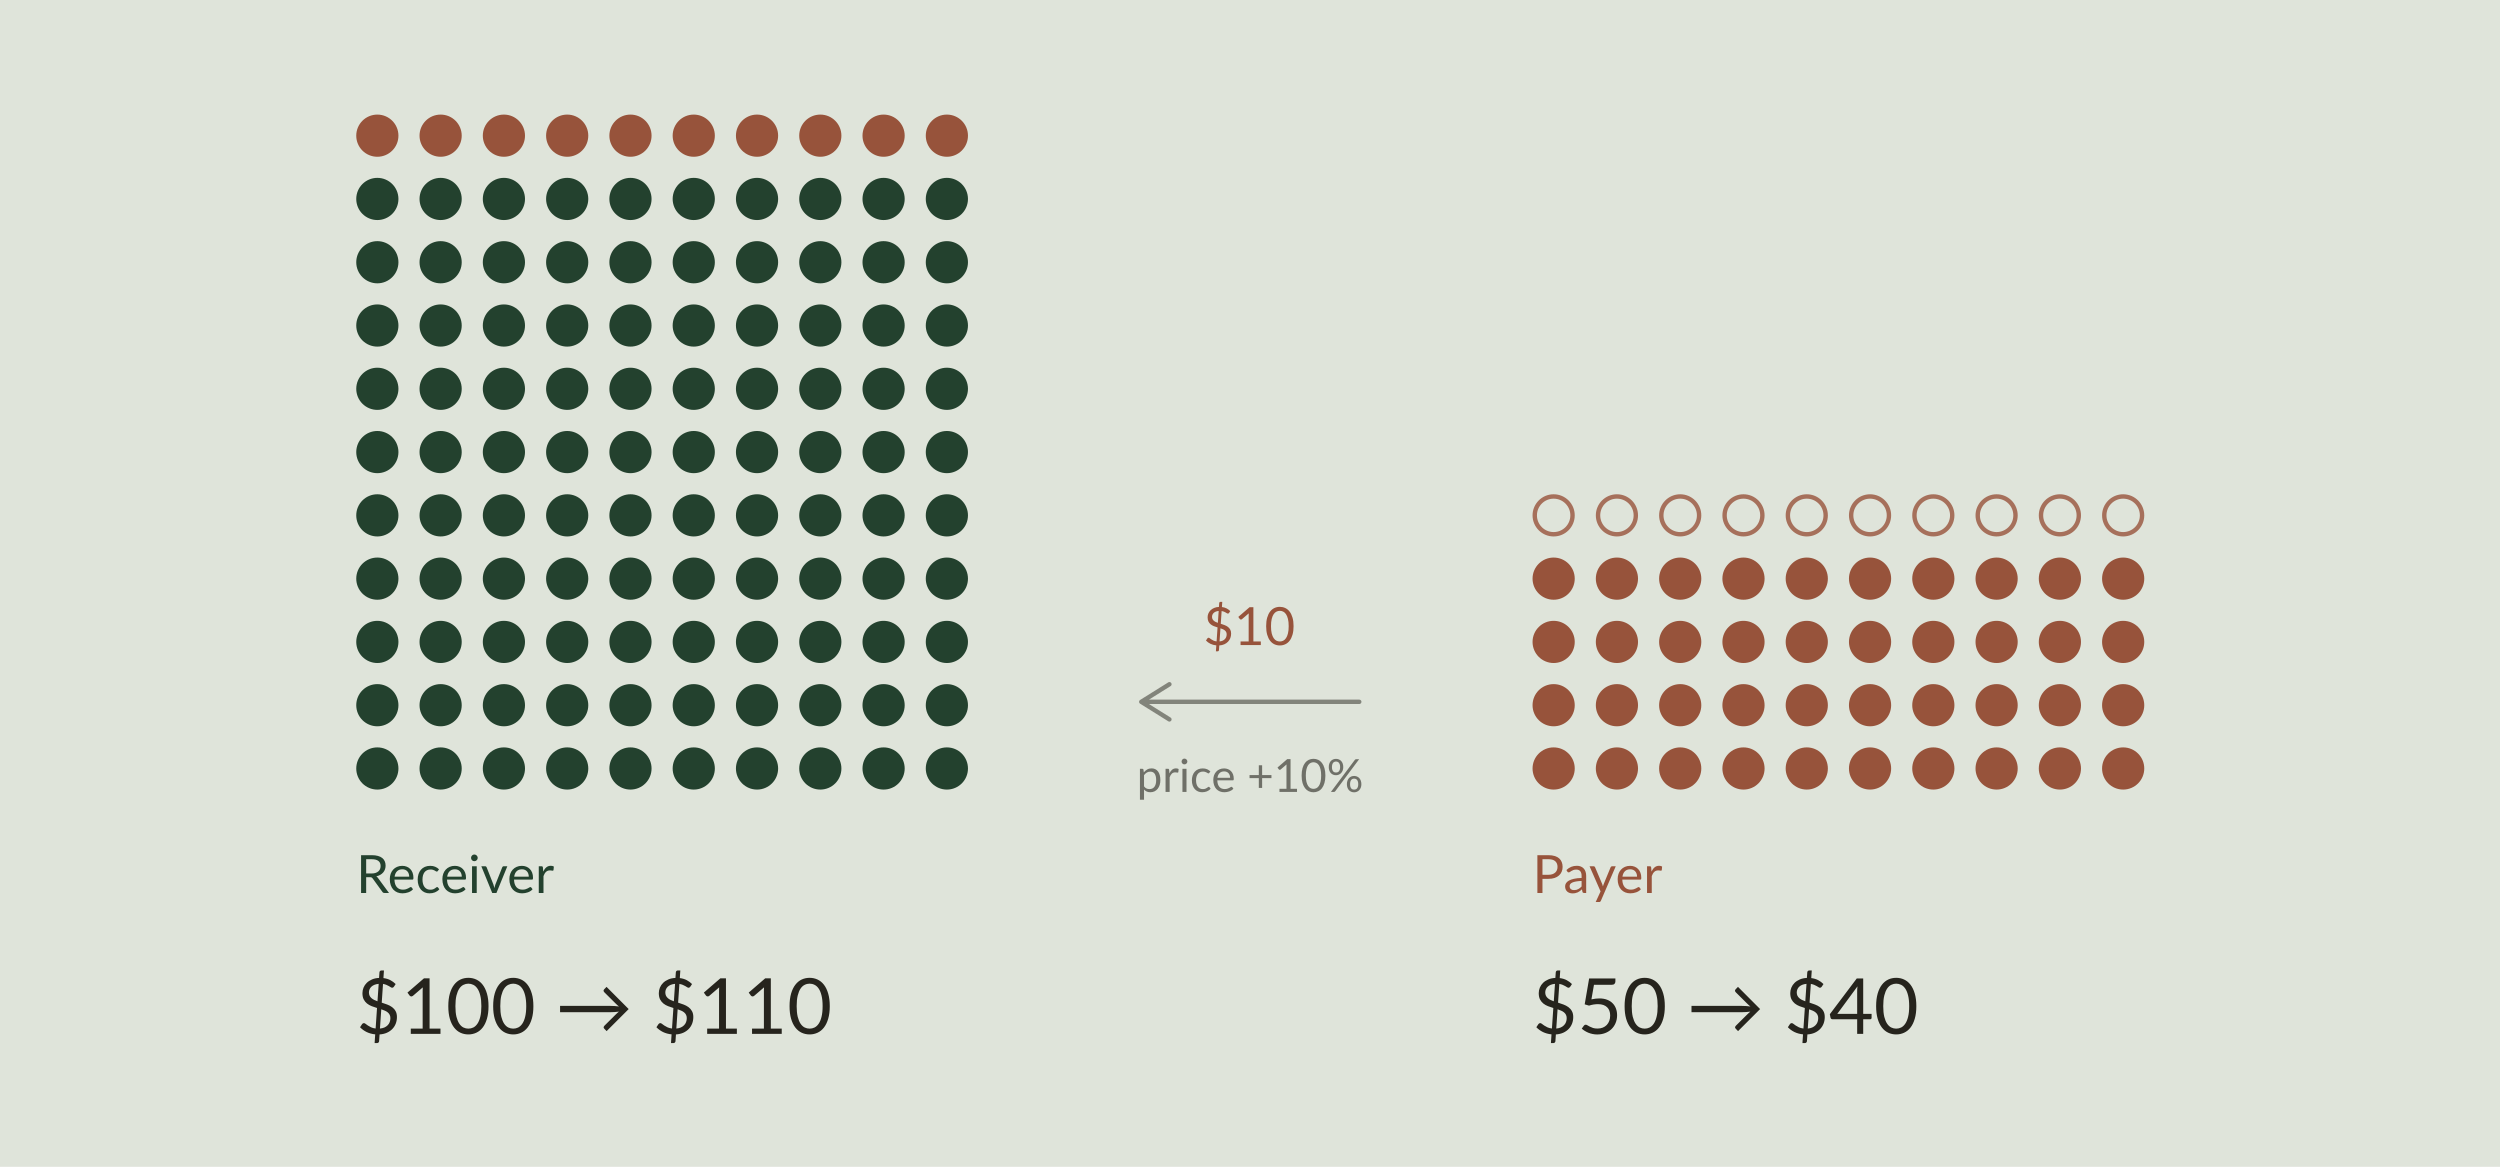
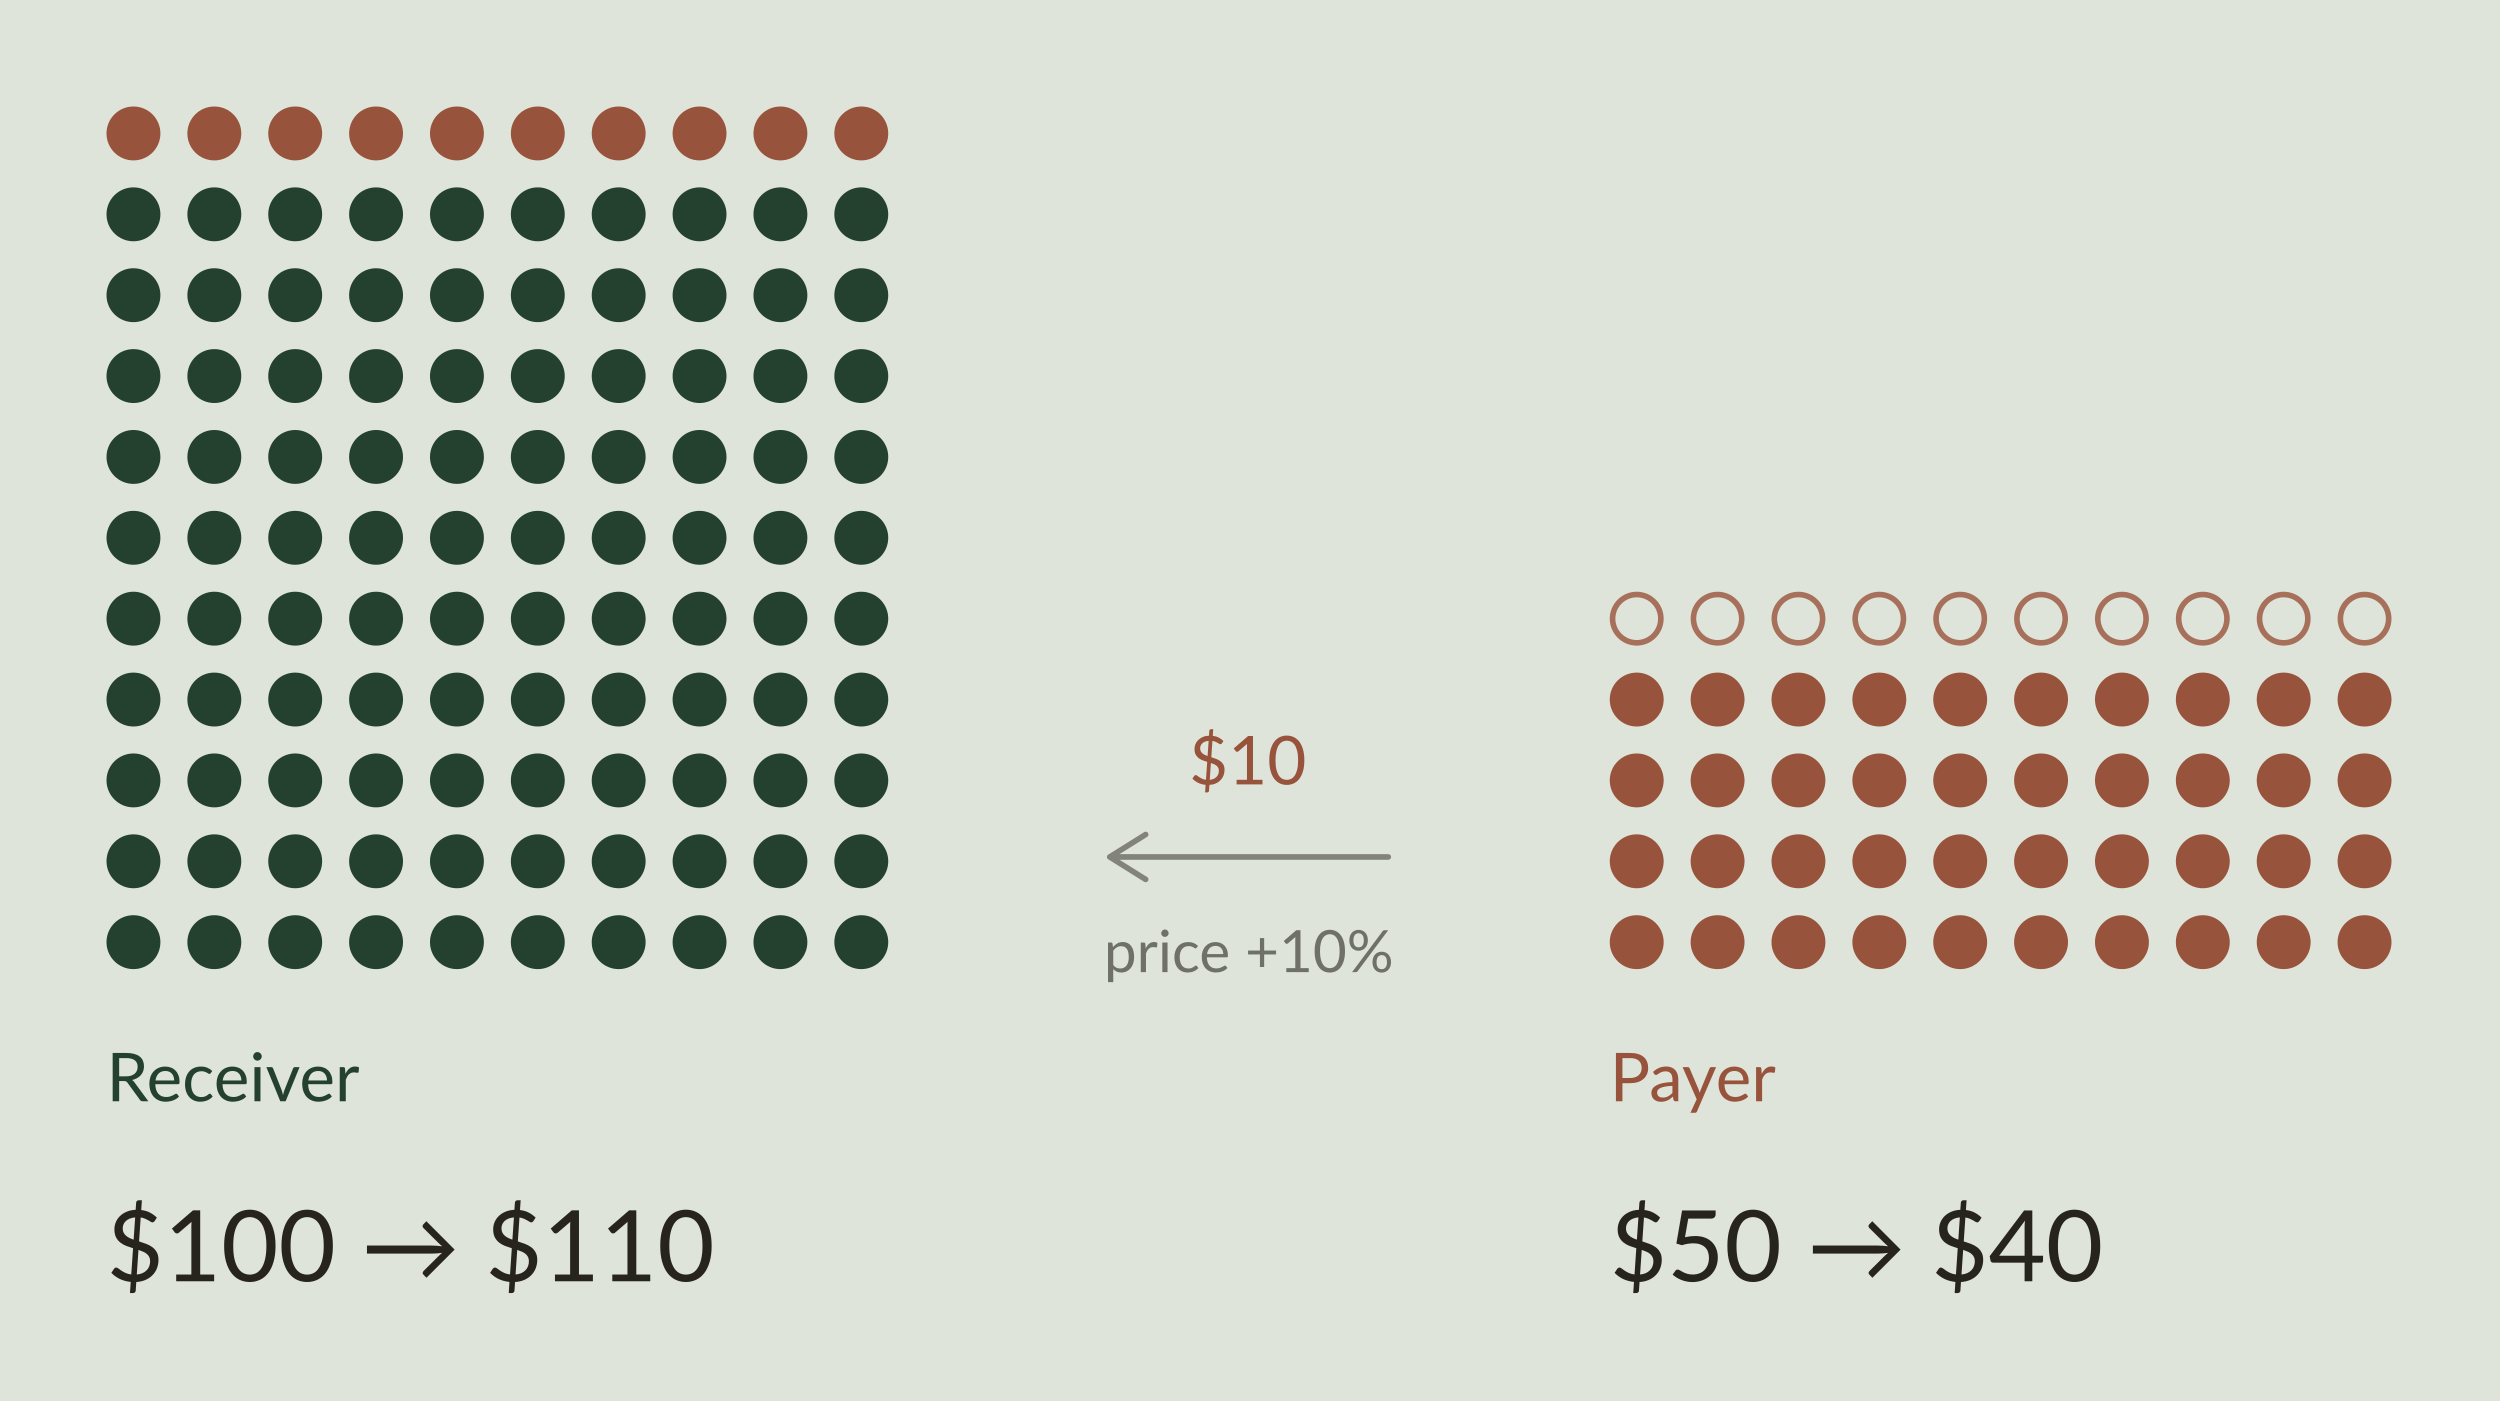
- <svg xmlns="http://www.w3.org/2000/svg" width="1200" height="560" fill="none" aria-label="A Receiver deposits 100 dollars and a Payer 50. The price rises 10 percent, so 10 dollars move from the Payer pool to the Receiver pool: the Receiver ends with 110 dollars and the Payer with 40. Each dot is one dollar." viewBox="0 0 1200 560">
+ <svg xmlns="http://www.w3.org/2000/svg" width="939" height="526" fill="none" aria-label="A Receiver deposits 100 dollars and a Payer 50. The price rises 10 percent, so 10 dollars move from the Payer pool to the Receiver pool: the Receiver ends with 110 dollars and the Payer with 40. Each dot is one dollar." viewBox="131 15 939 526">
  <g clip-path="url(#a)">
    <path fill="#DFE4DA" d="M0 0h1200v560H0z" />
    <g clip-path="url(#b)">
      <g clip-path="url(#c)">
        <g clip-path="url(#d)">
          <g clip-path="url(#e)">
            <circle cx="181.125" cy="65.125" r="10.125" fill="#97533B" />
            <circle cx="211.5" cy="65.125" r="10.125" fill="#97533B" />
            <circle cx="241.875" cy="65.125" r="10.125" fill="#97533B" />
            <circle cx="272.25" cy="65.125" r="10.125" fill="#97533B" />
            <circle cx="302.625" cy="65.125" r="10.125" fill="#97533B" />
            <circle cx="333" cy="65.125" r="10.125" fill="#97533B" />
            <circle cx="363.375" cy="65.125" r="10.125" fill="#97533B" />
            <circle cx="393.75" cy="65.125" r="10.125" fill="#97533B" />
            <circle cx="424.125" cy="65.125" r="10.125" fill="#97533B" />
            <circle cx="454.5" cy="65.125" r="10.125" fill="#97533B" />
            <circle cx="181.125" cy="95.5" r="10.125" fill="#23412E" />
            <circle cx="211.5" cy="95.5" r="10.125" fill="#23412E" />
            <circle cx="241.875" cy="95.5" r="10.125" fill="#23412E" />
            <circle cx="272.25" cy="95.5" r="10.125" fill="#23412E" />
            <circle cx="302.625" cy="95.5" r="10.125" fill="#23412E" />
            <circle cx="333" cy="95.5" r="10.125" fill="#23412E" />
            <circle cx="363.375" cy="95.5" r="10.125" fill="#23412E" />
            <circle cx="393.75" cy="95.5" r="10.125" fill="#23412E" />
            <circle cx="424.125" cy="95.5" r="10.125" fill="#23412E" />
            <circle cx="454.5" cy="95.5" r="10.125" fill="#23412E" />
            <circle cx="181.125" cy="125.875" r="10.125" fill="#23412E" />
            <circle cx="211.5" cy="125.875" r="10.125" fill="#23412E" />
            <circle cx="241.875" cy="125.875" r="10.125" fill="#23412E" />
            <circle cx="272.25" cy="125.875" r="10.125" fill="#23412E" />
            <circle cx="302.625" cy="125.875" r="10.125" fill="#23412E" />
            <circle cx="333" cy="125.875" r="10.125" fill="#23412E" />
            <circle cx="363.375" cy="125.875" r="10.125" fill="#23412E" />
            <circle cx="393.75" cy="125.875" r="10.125" fill="#23412E" />
            <circle cx="424.125" cy="125.875" r="10.125" fill="#23412E" />
            <circle cx="454.5" cy="125.875" r="10.125" fill="#23412E" />
            <circle cx="181.125" cy="156.25" r="10.125" fill="#23412E" />
            <circle cx="211.5" cy="156.25" r="10.125" fill="#23412E" />
            <circle cx="241.875" cy="156.25" r="10.125" fill="#23412E" />
            <circle cx="272.25" cy="156.25" r="10.125" fill="#23412E" />
            <circle cx="302.625" cy="156.25" r="10.125" fill="#23412E" />
            <circle cx="333" cy="156.25" r="10.125" fill="#23412E" />
            <circle cx="363.375" cy="156.25" r="10.125" fill="#23412E" />
            <circle cx="393.75" cy="156.25" r="10.125" fill="#23412E" />
            <circle cx="424.125" cy="156.25" r="10.125" fill="#23412E" />
            <circle cx="454.5" cy="156.25" r="10.125" fill="#23412E" />
            <circle cx="181.125" cy="186.625" r="10.125" fill="#23412E" />
            <circle cx="211.5" cy="186.625" r="10.125" fill="#23412E" />
            <circle cx="241.875" cy="186.625" r="10.125" fill="#23412E" />
            <circle cx="272.25" cy="186.625" r="10.125" fill="#23412E" />
            <circle cx="302.625" cy="186.625" r="10.125" fill="#23412E" />
            <circle cx="333" cy="186.625" r="10.125" fill="#23412E" />
            <circle cx="363.375" cy="186.625" r="10.125" fill="#23412E" />
            <circle cx="393.75" cy="186.625" r="10.125" fill="#23412E" />
            <circle cx="424.125" cy="186.625" r="10.125" fill="#23412E" />
            <circle cx="454.5" cy="186.625" r="10.125" fill="#23412E" />
            <circle cx="181.125" cy="217" r="10.125" fill="#23412E" />
            <circle cx="211.5" cy="217" r="10.125" fill="#23412E" />
            <circle cx="241.875" cy="217" r="10.125" fill="#23412E" />
            <circle cx="272.25" cy="217" r="10.125" fill="#23412E" />
            <circle cx="302.625" cy="217" r="10.125" fill="#23412E" />
            <circle cx="333" cy="217" r="10.125" fill="#23412E" />
            <circle cx="363.375" cy="217" r="10.125" fill="#23412E" />
            <circle cx="393.75" cy="217" r="10.125" fill="#23412E" />
            <circle cx="424.125" cy="217" r="10.125" fill="#23412E" />
            <circle cx="454.5" cy="217" r="10.125" fill="#23412E" />
            <circle cx="181.125" cy="247.375" r="10.125" fill="#23412E" />
            <circle cx="211.5" cy="247.375" r="10.125" fill="#23412E" />
            <circle cx="241.875" cy="247.375" r="10.125" fill="#23412E" />
            <circle cx="272.25" cy="247.375" r="10.125" fill="#23412E" />
            <circle cx="302.625" cy="247.375" r="10.125" fill="#23412E" />
            <circle cx="333" cy="247.375" r="10.125" fill="#23412E" />
            <circle cx="363.375" cy="247.375" r="10.125" fill="#23412E" />
            <circle cx="393.75" cy="247.375" r="10.125" fill="#23412E" />
            <circle cx="424.125" cy="247.375" r="10.125" fill="#23412E" />
            <circle cx="454.5" cy="247.375" r="10.125" fill="#23412E" />
            <circle cx="181.125" cy="277.75" r="10.125" fill="#23412E" />
            <circle cx="211.5" cy="277.75" r="10.125" fill="#23412E" />
            <circle cx="241.875" cy="277.75" r="10.125" fill="#23412E" />
            <circle cx="272.25" cy="277.75" r="10.125" fill="#23412E" />
            <circle cx="302.625" cy="277.75" r="10.125" fill="#23412E" />
            <circle cx="333" cy="277.75" r="10.125" fill="#23412E" />
            <circle cx="363.375" cy="277.75" r="10.125" fill="#23412E" />
            <circle cx="393.75" cy="277.75" r="10.125" fill="#23412E" />
            <circle cx="424.125" cy="277.75" r="10.125" fill="#23412E" />
            <circle cx="454.5" cy="277.75" r="10.125" fill="#23412E" />
            <circle cx="181.125" cy="308.125" r="10.125" fill="#23412E" />
            <circle cx="211.5" cy="308.125" r="10.125" fill="#23412E" />
            <circle cx="241.875" cy="308.125" r="10.125" fill="#23412E" />
            <circle cx="272.25" cy="308.125" r="10.125" fill="#23412E" />
            <circle cx="302.625" cy="308.125" r="10.125" fill="#23412E" />
            <circle cx="333" cy="308.125" r="10.125" fill="#23412E" />
            <circle cx="363.375" cy="308.125" r="10.125" fill="#23412E" />
            <circle cx="393.75" cy="308.125" r="10.125" fill="#23412E" />
            <circle cx="424.125" cy="308.125" r="10.125" fill="#23412E" />
            <circle cx="454.5" cy="308.125" r="10.125" fill="#23412E" />
            <circle cx="181.125" cy="338.5" r="10.125" fill="#23412E" />
            <circle cx="211.5" cy="338.5" r="10.125" fill="#23412E" />
            <circle cx="241.875" cy="338.5" r="10.125" fill="#23412E" />
            <circle cx="272.25" cy="338.5" r="10.125" fill="#23412E" />
            <circle cx="302.625" cy="338.5" r="10.125" fill="#23412E" />
            <circle cx="333" cy="338.5" r="10.125" fill="#23412E" />
            <circle cx="363.375" cy="338.5" r="10.125" fill="#23412E" />
            <circle cx="393.75" cy="338.5" r="10.125" fill="#23412E" />
            <circle cx="424.125" cy="338.5" r="10.125" fill="#23412E" />
            <circle cx="454.5" cy="338.5" r="10.125" fill="#23412E" />
            <circle cx="181.125" cy="368.875" r="10.125" fill="#23412E" />
            <circle cx="211.5" cy="368.875" r="10.125" fill="#23412E" />
            <circle cx="241.875" cy="368.875" r="10.125" fill="#23412E" />
            <circle cx="272.25" cy="368.875" r="10.125" fill="#23412E" />
            <circle cx="302.625" cy="368.875" r="10.125" fill="#23412E" />
            <circle cx="333" cy="368.875" r="10.125" fill="#23412E" />
            <circle cx="363.375" cy="368.875" r="10.125" fill="#23412E" />
            <circle cx="393.75" cy="368.875" r="10.125" fill="#23412E" />
            <circle cx="424.125" cy="368.875" r="10.125" fill="#23412E" />
            <circle cx="454.5" cy="368.875" r="10.125" fill="#23412E" />
          </g>
          <path fill="#23412E" d="M178.341 419.272q1.063 0 1.873-.253.822-.266 1.367-.734.556-.481.835-1.139t.278-1.456q0-1.62-1.063-2.442t-3.189-.823h-2.683v6.847zm8.378 9.353h-2.177q-.67 0-.987-.519l-4.708-6.48a1.3 1.3 0 0 0-.468-.43q-.241-.14-.76-.139h-1.86v7.568h-2.443v-18.136h5.126q1.721 0 2.974.354 1.253.342 2.063 1 .823.658 1.215 1.594.392.924.392 2.076 0 .962-.303 1.797a4.8 4.8 0 0 1-.886 1.506 5.2 5.2 0 0 1-1.405 1.127 6.9 6.9 0 0 1-1.873.709q.468.265.81.772zm9.7-7.809q0-.785-.227-1.43a3 3 0 0 0-.646-1.126 2.7 2.7 0 0 0-1.025-.735 3.4 3.4 0 0 0-1.379-.265q-1.62 0-2.57.949-.936.936-1.164 2.607zm1.823 6.012a4.4 4.4 0 0 1-1 .886 6.4 6.4 0 0 1-1.253.607 7.3 7.3 0 0 1-1.367.355q-.708.126-1.405.126a6.6 6.6 0 0 1-2.455-.443 5.6 5.6 0 0 1-1.936-1.316q-.81-.873-1.266-2.152-.456-1.278-.456-2.936 0-1.341.405-2.506a5.9 5.9 0 0 1 1.19-2.012 5.3 5.3 0 0 1 1.886-1.342q1.113-.493 2.506-.493 1.151 0 2.126.392a4.6 4.6 0 0 1 1.696 1.114q.721.721 1.126 1.797.405 1.063.405 2.43 0 .531-.113.709-.114.177-.431.177h-8.568q.038 1.214.329 2.114.304.899.835 1.506a3.45 3.45 0 0 0 1.266.898 4.4 4.4 0 0 0 1.645.291q.849 0 1.456-.19a7 7 0 0 0 1.063-.43q.443-.228.734-.418.303-.202.519-.202.278 0 .43.215zm11.892-8.746a1 1 0 0 1-.202.215.46.46 0 0 1-.279.076q-.189 0-.417-.151a6 6 0 0 0-.57-.355 4 4 0 0 0-.822-.342q-.482-.164-1.19-.164-.95 0-1.671.342-.721.329-1.215.962-.48.632-.734 1.531-.24.899-.24 2.012 0 1.165.265 2.076.267.898.747 1.519.494.607 1.177.936a3.7 3.7 0 0 0 1.557.317q.823 0 1.354-.19.532-.203.873-.443.355-.241.583-.431.24-.202.468-.202.279 0 .43.215l.633.823a4.5 4.5 0 0 1-.949.886 6 6 0 0 1-1.152.62q-.607.24-1.278.354a8 8 0 0 1-1.367.114 5.6 5.6 0 0 1-2.24-.443 5.1 5.1 0 0 1-1.785-1.278q-.76-.848-1.189-2.076-.43-1.227-.431-2.797 0-1.43.393-2.645.405-1.215 1.164-2.088a5.3 5.3 0 0 1 1.886-1.38q1.126-.493 2.582-.493 1.354 0 2.379.443a5.6 5.6 0 0 1 1.835 1.227zm11.524 2.734q0-.785-.228-1.43a3 3 0 0 0-.645-1.126 2.7 2.7 0 0 0-1.026-.735 3.4 3.4 0 0 0-1.379-.265q-1.62 0-2.569.949-.937.936-1.165 2.607zm1.822 6.012a4.4 4.4 0 0 1-1 .886 6.4 6.4 0 0 1-1.252.607 7.4 7.4 0 0 1-1.367.355 8 8 0 0 1-1.405.126 6.6 6.6 0 0 1-2.456-.443 5.6 5.6 0 0 1-1.936-1.316q-.81-.873-1.266-2.152-.455-1.278-.455-2.936 0-1.341.405-2.506a5.9 5.9 0 0 1 1.19-2.012 5.3 5.3 0 0 1 1.885-1.342q1.114-.493 2.506-.493 1.152 0 2.126.392a4.6 4.6 0 0 1 1.696 1.114q.722.721 1.127 1.797.405 1.063.405 2.43 0 .531-.114.709t-.43.177h-8.569q.038 1.214.329 2.114.304.899.836 1.506.531.595 1.265.898.735.291 1.646.291.847 0 1.455-.19a7 7 0 0 0 1.063-.43 8 8 0 0 0 .734-.418q.304-.202.519-.202.278 0 .431.215zm5.349-11.024v12.821h-2.252v-12.821zm.481-4.024q0 .329-.139.62a1.7 1.7 0 0 1-.354.506 1.6 1.6 0 0 1-.519.342 1.55 1.55 0 0 1-.62.126 1.55 1.55 0 0 1-.621-.126 1.7 1.7 0 0 1-.493-.342 1.9 1.9 0 0 1-.342-.506 1.55 1.55 0 0 1-.126-.62q0-.33.126-.621a1.6 1.6 0 0 1 .342-.519 1.6 1.6 0 0 1 .493-.354 1.55 1.55 0 0 1 .621-.126q.329 0 .62.126.303.127.519.354.228.216.354.519.14.291.139.621m14.207 4.024-5.227 12.821h-2.025l-5.228-12.821h1.836a.72.72 0 0 1 .455.139.7.7 0 0 1 .241.329l3.252 8.252q.153.469.266.912.114.442.215.886.102-.444.215-.886.114-.443.279-.912l3.291-8.252a.7.7 0 0 1 .253-.329.66.66 0 0 1 .417-.139zm10.301 5.012q0-.785-.228-1.43a3 3 0 0 0-.646-1.126 2.7 2.7 0 0 0-1.025-.735 3.4 3.4 0 0 0-1.379-.265q-1.62 0-2.57.949-.936.936-1.164 2.607zm1.822 6.012a4.4 4.4 0 0 1-1 .886 6.4 6.4 0 0 1-1.253.607 7.3 7.3 0 0 1-1.367.355 8 8 0 0 1-1.404.126 6.6 6.6 0 0 1-2.456-.443 5.6 5.6 0 0 1-1.936-1.316q-.81-.873-1.266-2.152-.456-1.278-.455-2.936 0-1.341.405-2.506a5.9 5.9 0 0 1 1.189-2.012 5.35 5.35 0 0 1 1.886-1.342q1.114-.493 2.506-.493 1.152 0 2.126.392a4.6 4.6 0 0 1 1.696 1.114q.722.721 1.127 1.797.405 1.063.405 2.43 0 .531-.114.709t-.431.177h-8.568q.038 1.214.329 2.114.304.899.835 1.506a3.45 3.45 0 0 0 1.266.898 4.4 4.4 0 0 0 1.645.291q.849 0 1.456-.19a7 7 0 0 0 1.063-.43q.443-.228.734-.418.304-.202.519-.202.279 0 .43.215zm5.109-8.455q.607-1.316 1.493-2.05.886-.747 2.164-.747.406 0 .772.089.38.089.671.278l-.164 1.684q-.077.316-.38.316a2.6 2.6 0 0 1-.519-.076 3.6 3.6 0 0 0-.772-.076q-.608 0-1.088.177a2.6 2.6 0 0 0-.848.532 3.7 3.7 0 0 0-.671.861 7.5 7.5 0 0 0-.532 1.164v8.1h-2.265v-12.821h1.291q.366 0 .506.139.14.14.19.481z" />
          <path fill="#26241D" d="M182.379 493.707q1.225-.112 2.153-.52a5.1 5.1 0 0 0 1.559-1.076q.65-.65.966-1.504a5.3 5.3 0 0 0 .334-1.912q0-.928-.353-1.596a3.5 3.5 0 0 0-.928-1.151 5.4 5.4 0 0 0-1.392-.836 18 18 0 0 0-1.708-.649zm-.613-21.458q-1.206.111-2.097.482-.873.372-1.448.928a3.6 3.6 0 0 0-.854 1.263q-.278.687-.278 1.448 0 .89.315 1.559.315.65.873 1.151.556.501 1.299.872t1.615.668zm1.467 9.021q1.336.427 2.636.91a9.6 9.6 0 0 1 2.338 1.243 5.8 5.8 0 0 1 1.671 1.912q.65 1.133.65 2.84 0 1.671-.557 3.137a7.5 7.5 0 0 1-1.634 2.581q-1.057 1.113-2.617 1.819-1.54.687-3.527.816l-.223 3.249a.9.9 0 0 1-.278.612.85.85 0 0 1-.65.279h-1.225l.279-4.177q-2.246-.222-4.103-1.113a11.3 11.3 0 0 1-3.174-2.302l1.003-1.522a1.2 1.2 0 0 1 .371-.334.94.94 0 0 1 .482-.13q.354 0 .799.352t1.095.798q.668.446 1.559.873.909.427 2.172.575l.668-9.856q-1.299-.39-2.562-.873a8.5 8.5 0 0 1-2.246-1.281 6.15 6.15 0 0 1-1.596-1.986q-.594-1.188-.594-2.988 0-1.355.52-2.636a6.9 6.9 0 0 1 1.559-2.302q1.021-1.002 2.506-1.633 1.485-.65 3.397-.724l.186-2.673q.018-.354.259-.632a.88.88 0 0 1 .669-.278h1.225l-.242 3.657q1.93.242 3.342 1.002a10.6 10.6 0 0 1 2.524 1.856l-.798 1.226q-.37.556-.854.556-.26 0-.65-.222-.37-.242-.909-.557a9 9 0 0 0-1.244-.613 7 7 0 0 0-1.615-.445zm28.199 12.455v2.525h-14.256v-2.525h5.699V475.59q0-.817.055-1.652l-4.733 4.065a1.16 1.16 0 0 1-.483.26 1.3 1.3 0 0 1-.445 0 1.2 1.2 0 0 1-.39-.149 1 1 0 0 1-.26-.241l-1.039-1.429 7.926-6.85h2.691v24.131zm23.058-10.766q0 3.49-.762 6.052-.742 2.543-2.041 4.213-1.3 1.67-3.082 2.488a8.9 8.9 0 0 1-3.787.816q-2.041 0-3.805-.816-1.745-.817-3.044-2.488-1.3-1.67-2.042-4.213-.742-2.562-.742-6.052t.742-6.051q.743-2.562 2.042-4.232 1.3-1.69 3.044-2.506 1.764-.817 3.805-.817 2.024 0 3.787.817 1.782.816 3.082 2.506 1.299 1.67 2.041 4.232.762 2.562.762 6.051m-3.435 0q0-3.044-.519-5.104-.501-2.079-1.374-3.342-.854-1.262-1.986-1.8a5.27 5.27 0 0 0-4.715 0q-1.132.538-1.986 1.8-.853 1.263-1.374 3.342-.501 2.06-.501 5.104t.501 5.105q.52 2.06 1.374 3.323.853 1.261 1.986 1.819a5.43 5.43 0 0 0 4.715 0q1.132-.558 1.986-1.819.873-1.263 1.374-3.323.519-2.06.519-5.105m24.97 0q0 3.49-.761 6.052-.743 2.543-2.042 4.213t-3.081 2.488a8.9 8.9 0 0 1-3.787.816q-2.042 0-3.805-.816-1.745-.817-3.045-2.488-1.3-1.67-2.042-4.213-.742-2.562-.742-6.052t.742-6.051q.743-2.562 2.042-4.232 1.3-1.69 3.045-2.506 1.763-.817 3.805-.817 2.023 0 3.787.817 1.782.816 3.081 2.506 1.3 1.67 2.042 4.232.76 2.562.761 6.051m-3.434 0q0-3.044-.52-5.104-.501-2.079-1.373-3.342-.855-1.262-1.987-1.8a5.27 5.27 0 0 0-4.715 0q-1.131.538-1.986 1.8-.854 1.263-1.373 3.342-.502 2.06-.502 5.104t.502 5.105q.52 2.06 1.373 3.323.855 1.261 1.986 1.819a5.43 5.43 0 0 0 4.715 0q1.132-.558 1.987-1.819.872-1.263 1.373-3.323.52-2.06.52-5.105m49.17 1.392-10.581 10.581-1.132-1.169q-.372-.371-.297-.743.093-.371.408-.705l5.328-5.291q.445-.445.835-.798.39-.352.761-.649a30 30 0 0 1-4.084.278h-24.168v-3.026h24.168a30 30 0 0 1 4.102.279 28 28 0 0 1-.779-.65q-.39-.353-.835-.798l-5.365-5.328q-.334-.333-.408-.705-.075-.371.278-.742l1.151-1.188zm22.882 9.356q1.225-.112 2.153-.52a5.1 5.1 0 0 0 1.559-1.076q.65-.65.966-1.504a5.3 5.3 0 0 0 .334-1.912q0-.928-.353-1.596a3.5 3.5 0 0 0-.928-1.151 5.4 5.4 0 0 0-1.392-.836 18 18 0 0 0-1.708-.649zm-.613-21.458q-1.206.111-2.097.482-.873.372-1.448.928a3.6 3.6 0 0 0-.854 1.263q-.279.687-.278 1.448 0 .89.315 1.559.316.65.873 1.151t1.299.872 1.615.668zm1.467 9.021q1.336.427 2.636.91a9.6 9.6 0 0 1 2.339 1.243 5.8 5.8 0 0 1 1.67 1.912q.65 1.133.65 2.84 0 1.671-.557 3.137a7.5 7.5 0 0 1-1.633 2.581q-1.058 1.113-2.618 1.819-1.54.687-3.527.816l-.222 3.249a.9.9 0 0 1-.279.612.85.85 0 0 1-.65.279h-1.225l.279-4.177q-2.246-.222-4.103-1.113a11.3 11.3 0 0 1-3.174-2.302l1.003-1.522a1.2 1.2 0 0 1 .371-.334.94.94 0 0 1 .483-.13q.352 0 .798.352.445.352 1.095.798.668.446 1.559.873.91.427 2.172.575l.668-9.856a37 37 0 0 1-2.561-.873 8.5 8.5 0 0 1-2.246-1.281 6.2 6.2 0 0 1-1.597-1.986q-.594-1.188-.594-2.988 0-1.355.52-2.636a6.9 6.9 0 0 1 1.559-2.302q1.021-1.002 2.506-1.633 1.485-.65 3.397-.724l.186-2.673q.018-.354.26-.632a.87.87 0 0 1 .668-.278h1.225l-.241 3.657q1.93.242 3.341 1.002a10.6 10.6 0 0 1 2.524 1.856l-.798 1.226q-.37.556-.854.556-.26 0-.649-.222a23 23 0 0 0-.91-.557 9 9 0 0 0-1.244-.613 7 7 0 0 0-1.615-.445zm28.199 12.455v2.525H339.44v-2.525h5.699V475.59q0-.817.056-1.652l-4.734 4.065a1.16 1.16 0 0 1-.483.26q-.24.037-.445 0a1.2 1.2 0 0 1-.39-.149 1 1 0 0 1-.26-.241l-1.039-1.429 7.926-6.85h2.692v24.131zm21.536 0v2.525h-14.256v-2.525h5.698V475.59q0-.817.056-1.652l-4.733 4.065a1.16 1.16 0 0 1-.483.26 1.3 1.3 0 0 1-.446 0 1.1 1.1 0 0 1-.389-.149 1 1 0 0 1-.26-.241l-1.04-1.429 7.926-6.85h2.692v24.131zm23.057-10.766q0 3.49-.761 6.052-.743 2.543-2.042 4.213t-3.081 2.488a8.9 8.9 0 0 1-3.787.816q-2.042 0-3.805-.816-1.745-.817-3.045-2.488-1.299-1.67-2.041-4.213-.743-2.562-.743-6.052t.743-6.051q.742-2.562 2.041-4.232 1.3-1.69 3.045-2.506 1.763-.817 3.805-.817 2.023 0 3.787.817 1.782.816 3.081 2.506 1.3 1.67 2.042 4.232.76 2.562.761 6.051m-3.434 0q0-3.044-.52-5.104-.501-2.079-1.373-3.342-.855-1.262-1.987-1.8a5.26 5.26 0 0 0-4.714 0q-1.132.538-1.987 1.8-.854 1.263-1.373 3.342-.501 2.06-.501 5.104t.501 5.105q.52 2.06 1.373 3.323.855 1.261 1.987 1.819a5.42 5.42 0 0 0 4.714 0q1.132-.558 1.987-1.819.872-1.263 1.373-3.323.52-2.06.52-5.105" />
        </g>
        <g clip-path="url(#f)">
          <path fill="#97533B" d="M585.383 307.891a4.7 4.7 0 0 0 1.468-.354 3.5 3.5 0 0 0 1.064-.734q.442-.443.658-1.026a3.6 3.6 0 0 0 .227-1.303q0-.633-.24-1.089a2.4 2.4 0 0 0-.633-.784 3.6 3.6 0 0 0-.949-.57q-.544-.24-1.164-.443zm-.417-14.631a4.9 4.9 0 0 0-1.431.33 3.2 3.2 0 0 0-.987.632q-.391.38-.582.861-.19.468-.19.987 0 .608.215 1.063.216.444.595.785.38.342.886.595.507.253 1.101.455zm.999 6.151q.912.291 1.798.621.885.329 1.594.848t1.139 1.303q.444.772.443 1.937a6 6 0 0 1-.379 2.138 5.1 5.1 0 0 1-1.114 1.76 5.6 5.6 0 0 1-1.785 1.24q-1.05.468-2.404.557l-.152 2.215a.62.62 0 0 1-.19.417.58.58 0 0 1-.443.19h-.835l.19-2.847q-1.532-.153-2.797-.76a7.7 7.7 0 0 1-2.165-1.569l.684-1.038a.8.8 0 0 1 .253-.228.64.64 0 0 1 .329-.088q.24 0 .544.24t.747.544q.456.304 1.063.595.62.291 1.481.392l.455-6.72a25 25 0 0 1-1.746-.595 5.8 5.8 0 0 1-1.532-.873 4.2 4.2 0 0 1-1.088-1.354q-.405-.81-.405-2.038 0-.924.354-1.797a4.7 4.7 0 0 1 1.064-1.57 5.5 5.5 0 0 1 1.708-1.113q1.012-.443 2.316-.494l.127-1.822a.7.7 0 0 1 .177-.431.6.6 0 0 1 .456-.19h.835l-.165 2.494q1.317.164 2.278.683.975.519 1.722 1.266l-.544.835q-.253.38-.583.38-.177 0-.443-.152-.252-.165-.62-.38a6 6 0 0 0-.848-.417 4.8 4.8 0 0 0-1.101-.304zm19.227 8.493v1.721h-9.72v-1.721h3.886v-12.365q0-.558.038-1.127l-3.228 2.772a.8.8 0 0 1-.329.177.8.8 0 0 1-.569-.101.7.7 0 0 1-.177-.165l-.709-.974 5.404-4.67h1.835v16.453zm15.721-7.341q0 2.38-.519 4.126-.505 1.734-1.392 2.873-.885 1.139-2.101 1.696a6.1 6.1 0 0 1-2.582.557 6.1 6.1 0 0 1-2.594-.557q-1.19-.557-2.076-1.696-.885-1.139-1.392-2.873-.506-1.747-.506-4.126t.506-4.126 1.392-2.885q.886-1.152 2.076-1.709a6.1 6.1 0 0 1 2.594-.557q1.38 0 2.582.557 1.216.557 2.101 1.709.887 1.139 1.392 2.885.519 1.747.519 4.126m-2.341 0q0-2.076-.354-3.48-.342-1.418-.937-2.278-.582-.86-1.354-1.228a3.6 3.6 0 0 0-1.608-.38q-.834 0-1.607.38-.772.367-1.354 1.228-.582.86-.937 2.278-.341 1.404-.341 3.48t.341 3.481q.355 1.404.937 2.265.582.86 1.354 1.24a3.7 3.7 0 0 0 3.215 0q.772-.38 1.354-1.24.595-.861.937-2.265.354-1.405.354-3.481" />
          <g clip-path="url(#g)">
            <path stroke="#26241D" stroke-linecap="round" stroke-linejoin="round" stroke-opacity=".5" stroke-width="2.109" d="M652.438 336.875H547.812m13.5 8.437-13.5-8.437 13.5-8.437" />
          </g>
          <path fill="#26241D" fill-opacity=".6" d="M549.135 377.449q.537.723 1.174 1.02.636.296 1.426.296 1.557 0 2.391-1.108t.833-3.159q0-1.086-.197-1.865-.186-.779-.548-1.272a2.15 2.15 0 0 0-.889-.735 2.95 2.95 0 0 0-1.196-.23q-.954 0-1.678.438-.713.44-1.316 1.24zm-.099-6.713a5.7 5.7 0 0 1 1.624-1.393q.921-.527 2.106-.527.965 0 1.744.373.778.361 1.327 1.086.549.713.845 1.777t.296 2.446q0 1.228-.329 2.292a5.5 5.5 0 0 1-.955 1.832 4.5 4.5 0 0 1-1.513 1.218q-.89.438-2.008.439-1.02 0-1.755-.34a4.2 4.2 0 0 1-1.283-.966v4.914h-1.963v-14.873h1.173q.417 0 .516.405zm12.286.504q.527-1.14 1.295-1.777.767-.647 1.875-.647.351 0 .669.077.33.077.582.241l-.143 1.459q-.066.274-.329.274-.153 0-.45-.065a3 3 0 0 0-.669-.066q-.526 0-.943.153a2.2 2.2 0 0 0-.735.461 3.2 3.2 0 0 0-.581.746 6.4 6.4 0 0 0-.461 1.009v7.02h-1.963v-11.111h1.118q.319 0 .439.12.12.122.165.417zm8.2-2.226v11.111h-1.953v-11.111zm.416-3.488q0 .285-.12.537a1.5 1.5 0 0 1-.307.439 1.4 1.4 0 0 1-.45.296q-.252.11-.538.11a1.33 1.33 0 0 1-.965-.406 1.6 1.6 0 0 1-.296-.439 1.3 1.3 0 0 1-.11-.537q0-.286.11-.538.11-.263.296-.45a1.4 1.4 0 0 1 .428-.307q.252-.11.537-.109.286 0 .538.109.263.11.45.307.197.187.307.45.12.252.12.538m10.525 5.462a1 1 0 0 1-.176.186.4.4 0 0 1-.241.066.67.67 0 0 1-.362-.131 5 5 0 0 0-.494-.307 3.5 3.5 0 0 0-.713-.297q-.417-.142-1.031-.142-.822 0-1.448.296-.624.285-1.053.834-.417.548-.636 1.327a6.7 6.7 0 0 0-.208 1.744q0 1.009.23 1.799.23.779.647 1.316a2.95 2.95 0 0 0 1.02.812 3.2 3.2 0 0 0 1.349.274q.714 0 1.174-.165.461-.175.757-.384.307-.208.505-.373.208-.175.405-.175.242 0 .373.186l.549.713q-.363.45-.823.768t-.998.538q-.526.208-1.108.307a7 7 0 0 1-1.185.099 4.9 4.9 0 0 1-1.941-.384 4.5 4.5 0 0 1-1.547-1.108q-.657-.735-1.031-1.799-.372-1.064-.373-2.424 0-1.24.34-2.293a5.2 5.2 0 0 1 1.01-1.809 4.6 4.6 0 0 1 1.634-1.196q.976-.428 2.238-.428 1.173 0 2.062.384a4.9 4.9 0 0 1 1.59 1.064zm9.987 2.369q0-.68-.198-1.239a2.6 2.6 0 0 0-.559-.976 2.4 2.4 0 0 0-.889-.637 3 3 0 0 0-1.195-.23q-1.404 0-2.227.823-.811.811-1.009 2.259zm1.579 5.21q-.362.44-.866.768a5.6 5.6 0 0 1-1.086.527 6.4 6.4 0 0 1-1.185.307q-.614.11-1.217.11a5.8 5.8 0 0 1-2.128-.384 4.8 4.8 0 0 1-1.679-1.141q-.702-.757-1.096-1.865t-.395-2.545q0-1.163.351-2.171a5.1 5.1 0 0 1 1.031-1.744 4.6 4.6 0 0 1 1.634-1.163q.965-.428 2.172-.428.998 0 1.843.34.855.33 1.469.965.626.625.977 1.558.351.921.351 2.106 0 .46-.099.614t-.373.154h-7.426q.033 1.053.285 1.832.264.779.724 1.305.46.515 1.097.779.636.252 1.426.252.735 0 1.261-.165.538-.175.922-.373a7 7 0 0 0 .636-.362q.263-.175.45-.175a.43.43 0 0 1 .373.186zm18.267-5.067h-4.475v4.716h-1.591V373.5h-4.453v-1.481h4.453v-4.684h1.591v4.684h4.475zm12.265 5.133v1.492h-8.424v-1.492h3.367v-10.716q0-.483.033-.976l-2.797 2.402a.7.7 0 0 1-.285.153.8.8 0 0 1-.263 0 .6.6 0 0 1-.384-.23l-.614-.845 4.683-4.047h1.591v14.259zm13.625-6.362q0 2.063-.45 3.576-.439 1.503-1.207 2.49a4.85 4.85 0 0 1-1.82 1.47 5.3 5.3 0 0 1-2.238.483 5.3 5.3 0 0 1-2.249-.483q-1.031-.483-1.798-1.47t-1.207-2.49q-.44-1.514-.439-3.576 0-2.061.439-3.575t1.207-2.501q.767-.998 1.798-1.481a5.3 5.3 0 0 1 2.249-.483q1.196 0 2.238.483 1.053.483 1.82 1.481.768.987 1.207 2.501.45 1.514.45 3.575m-2.029 0q0-1.798-.308-3.016-.296-1.228-.811-1.974-.505-.746-1.174-1.064a3.11 3.11 0 0 0-2.786 0q-.669.317-1.174 1.064-.505.746-.811 1.974-.297 1.218-.297 3.016 0 1.8.297 3.017.307 1.217.811 1.963.505.746 1.174 1.075a3.2 3.2 0 0 0 2.786 0q.669-.329 1.174-1.075.515-.746.811-1.963.308-1.218.308-3.017m10.608-4.069a4.6 4.6 0 0 1-.285 1.656 3.7 3.7 0 0 1-.768 1.229 3.2 3.2 0 0 1-1.108.757 3.4 3.4 0 0 1-1.327.263q-.735 0-1.371-.263a3.2 3.2 0 0 1-1.108-.757 3.7 3.7 0 0 1-.724-1.229 4.9 4.9 0 0 1-.263-1.656q0-.943.263-1.678.264-.735.724-1.24a3.2 3.2 0 0 1 1.108-.768 3.6 3.6 0 0 1 1.371-.263q.746 0 1.382.263.636.264 1.108.768.471.505.735 1.24.263.735.263 1.678m-1.514 0q0-.724-.153-1.229a2.25 2.25 0 0 0-.428-.822 1.5 1.5 0 0 0-.625-.472 2.1 2.1 0 0 0-.768-.142q-.406 0-.757.142a1.5 1.5 0 0 0-.614.472 2.3 2.3 0 0 0-.417.822q-.154.505-.154 1.229 0 .713.154 1.217.153.495.417.812.263.308.614.45.35.132.757.132.406 0 .768-.132.361-.143.625-.45a2.25 2.25 0 0 0 .428-.812q.153-.504.153-1.217m7.075-3.466a1.3 1.3 0 0 1 .252-.231.75.75 0 0 1 .406-.098h1.415l-11.495 15.4a.8.8 0 0 1-.252.23.74.74 0 0 1-.373.088h-1.437zm3.137 11.682q0 .92-.285 1.645-.285.724-.768 1.228a3.2 3.2 0 0 1-1.108.757 3.4 3.4 0 0 1-1.327.263 3.6 3.6 0 0 1-1.382-.263 3.2 3.2 0 0 1-1.097-.757 3.7 3.7 0 0 1-.724-1.228q-.263-.724-.263-1.645 0-.944.263-1.679.264-.746.724-1.25.472-.504 1.097-.768a3.6 3.6 0 0 1 1.382-.263q.735 0 1.371.263.648.264 1.108.768.472.504.735 1.25.274.735.274 1.679m-1.513 0q0-.725-.154-1.229a2.2 2.2 0 0 0-.428-.834 1.53 1.53 0 0 0-.625-.46 2.1 2.1 0 0 0-.768-.143q-.405 0-.768.143a1.55 1.55 0 0 0-.614.46q-.262.318-.417.834-.142.504-.142 1.229 0 .712.142 1.206.154.494.417.812.264.307.614.45.363.13.768.131.407 0 .768-.131a1.6 1.6 0 0 0 .625-.45q.275-.318.428-.812t.154-1.206" />
        </g>
        <g clip-path="url(#h)">
          <g clip-path="url(#i)">
            <circle cx="745.75" cy="247.375" r="9.07" stroke="#97533B" stroke-opacity=".8" stroke-width="2.109" />
            <circle cx="776.125" cy="247.375" r="9.07" stroke="#97533B" stroke-opacity=".8" stroke-width="2.109" />
            <circle cx="806.5" cy="247.375" r="9.07" stroke="#97533B" stroke-opacity=".8" stroke-width="2.109" />
            <circle cx="836.875" cy="247.375" r="9.07" stroke="#97533B" stroke-opacity=".8" stroke-width="2.109" />
            <circle cx="867.25" cy="247.375" r="9.07" stroke="#97533B" stroke-opacity=".8" stroke-width="2.109" />
            <circle cx="897.625" cy="247.375" r="9.07" stroke="#97533B" stroke-opacity=".8" stroke-width="2.109" />
            <circle cx="928" cy="247.375" r="9.07" stroke="#97533B" stroke-opacity=".8" stroke-width="2.109" />
            <circle cx="958.375" cy="247.375" r="9.07" stroke="#97533B" stroke-opacity=".8" stroke-width="2.109" />
            <circle cx="988.75" cy="247.375" r="9.07" stroke="#97533B" stroke-opacity=".8" stroke-width="2.109" />
            <circle cx="1019.12" cy="247.375" r="9.07" stroke="#97533B" stroke-opacity=".8" stroke-width="2.109" />
            <circle cx="745.75" cy="277.75" r="10.125" fill="#97533B" />
            <circle cx="776.125" cy="277.75" r="10.125" fill="#97533B" />
            <circle cx="806.5" cy="277.75" r="10.125" fill="#97533B" />
            <circle cx="836.875" cy="277.75" r="10.125" fill="#97533B" />
            <circle cx="867.25" cy="277.75" r="10.125" fill="#97533B" />
            <circle cx="897.625" cy="277.75" r="10.125" fill="#97533B" />
            <circle cx="928" cy="277.75" r="10.125" fill="#97533B" />
            <circle cx="958.375" cy="277.75" r="10.125" fill="#97533B" />
            <circle cx="988.75" cy="277.75" r="10.125" fill="#97533B" />
            <circle cx="1019.12" cy="277.75" r="10.125" fill="#97533B" />
            <circle cx="745.75" cy="308.125" r="10.125" fill="#97533B" />
            <circle cx="776.125" cy="308.125" r="10.125" fill="#97533B" />
            <circle cx="806.5" cy="308.125" r="10.125" fill="#97533B" />
            <circle cx="836.875" cy="308.125" r="10.125" fill="#97533B" />
            <circle cx="867.25" cy="308.125" r="10.125" fill="#97533B" />
            <circle cx="897.625" cy="308.125" r="10.125" fill="#97533B" />
            <circle cx="928" cy="308.125" r="10.125" fill="#97533B" />
            <circle cx="958.375" cy="308.125" r="10.125" fill="#97533B" />
            <circle cx="988.75" cy="308.125" r="10.125" fill="#97533B" />
            <circle cx="1019.12" cy="308.125" r="10.125" fill="#97533B" />
            <circle cx="745.75" cy="338.5" r="10.125" fill="#97533B" />
            <circle cx="776.125" cy="338.5" r="10.125" fill="#97533B" />
            <circle cx="806.5" cy="338.5" r="10.125" fill="#97533B" />
            <circle cx="836.875" cy="338.5" r="10.125" fill="#97533B" />
            <circle cx="867.25" cy="338.5" r="10.125" fill="#97533B" />
            <circle cx="897.625" cy="338.5" r="10.125" fill="#97533B" />
            <circle cx="928" cy="338.5" r="10.125" fill="#97533B" />
            <circle cx="958.375" cy="338.5" r="10.125" fill="#97533B" />
            <circle cx="988.75" cy="338.5" r="10.125" fill="#97533B" />
            <circle cx="1019.12" cy="338.5" r="10.125" fill="#97533B" />
            <circle cx="745.75" cy="368.875" r="10.125" fill="#97533B" />
            <circle cx="776.125" cy="368.875" r="10.125" fill="#97533B" />
            <circle cx="806.5" cy="368.875" r="10.125" fill="#97533B" />
            <circle cx="836.875" cy="368.875" r="10.125" fill="#97533B" />
            <circle cx="867.25" cy="368.875" r="10.125" fill="#97533B" />
            <circle cx="897.625" cy="368.875" r="10.125" fill="#97533B" />
            <circle cx="928" cy="368.875" r="10.125" fill="#97533B" />
            <circle cx="958.375" cy="368.875" r="10.125" fill="#97533B" />
            <circle cx="988.75" cy="368.875" r="10.125" fill="#97533B" />
            <circle cx="1019.12" cy="368.875" r="10.125" fill="#97533B" />
          </g>
          <path fill="#97533B" d="M743.295 419.892q1.05 0 1.848-.278.81-.279 1.354-.772.556-.507.835-1.203t.278-1.531q0-1.734-1.075-2.708-1.063-.975-3.24-.975h-2.911v7.467zm0-9.403q1.72 0 2.987.405 1.278.392 2.113 1.126t1.24 1.772q.418 1.038.418 2.316 0 1.266-.443 2.316t-1.303 1.81q-.849.76-2.114 1.19-1.253.417-2.898.417h-2.911v6.784h-2.443v-18.136zm15.87 12.365q-1.557.05-2.658.253-1.089.19-1.785.506-.683.316-1 .747a1.63 1.63 0 0 0-.303.962q0 .505.164.873.165.367.443.607.291.228.671.342.393.101.835.101.596 0 1.089-.113.493-.127.924-.355a5 5 0 0 0 .835-.544q.405-.316.785-.721zm-7.278-5.24q1.064-1.025 2.291-1.531 1.229-.507 2.721-.507 1.076 0 1.911.355a3.9 3.9 0 0 1 1.405.987q.57.633.861 1.531.291.899.291 1.975v8.201h-1q-.329 0-.506-.101-.177-.114-.279-.431l-.253-1.215q-.506.469-.987.836a6 6 0 0 1-1.013.607 5.4 5.4 0 0 1-1.139.367 5.8 5.8 0 0 1-1.328.14q-.748 0-1.405-.203a3.4 3.4 0 0 1-1.152-.633 3.05 3.05 0 0 1-.772-1.05q-.279-.646-.279-1.519 0-.759.418-1.456.418-.708 1.354-1.252.937-.545 2.443-.886 1.506-.356 3.696-.405v-1q0-1.494-.646-2.253-.645-.772-1.886-.772-.835 0-1.404.215a5 5 0 0 0-.975.468q-.405.253-.709.469a1 1 0 0 1-.582.202.67.67 0 0 1-.392-.114 1.2 1.2 0 0 1-.279-.304zm23.676-1.81-7.15 16.605a1.1 1.1 0 0 1-.291.405q-.165.152-.519.152h-1.671l2.341-5.088-5.29-12.074h1.949q.291 0 .456.152a.7.7 0 0 1 .24.316l3.43 8.075q.202.532.342 1.114.177-.595.379-1.126l3.329-8.063a.7.7 0 0 1 .253-.329.7.7 0 0 1 .418-.139zm10.225 5.012q0-.785-.227-1.43a3 3 0 0 0-.646-1.126 2.7 2.7 0 0 0-1.025-.735 3.4 3.4 0 0 0-1.38-.265q-1.62 0-2.569.949-.936.936-1.164 2.607zm1.823 6.012a4.4 4.4 0 0 1-1 .886 6.4 6.4 0 0 1-1.253.607 7.3 7.3 0 0 1-1.367.355 8 8 0 0 1-1.405.126 6.6 6.6 0 0 1-2.455-.443 5.6 5.6 0 0 1-1.936-1.316q-.81-.873-1.266-2.152-.456-1.278-.456-2.936 0-1.341.405-2.506a5.9 5.9 0 0 1 1.19-2.012 5.3 5.3 0 0 1 1.886-1.342q1.113-.493 2.506-.493 1.151 0 2.126.392a4.6 4.6 0 0 1 1.696 1.114q.721.721 1.126 1.797.405 1.063.405 2.43 0 .531-.113.709-.114.177-.431.177h-8.568q.038 1.214.329 2.114.304.899.835 1.506a3.45 3.45 0 0 0 1.266.898 4.4 4.4 0 0 0 1.645.291q.849 0 1.456-.19a7 7 0 0 0 1.063-.43q.443-.228.734-.418.303-.202.519-.202.278 0 .43.215zm5.109-8.455q.607-1.316 1.493-2.05.886-.747 2.164-.747.406 0 .772.089.38.089.671.278l-.165 1.684q-.075.316-.379.316a2.6 2.6 0 0 1-.519-.076 3.6 3.6 0 0 0-.772-.076q-.607 0-1.089.177a2.6 2.6 0 0 0-.848.532 3.8 3.8 0 0 0-.67.861 7.4 7.4 0 0 0-.532 1.164v8.1h-2.265v-12.821h1.291q.366 0 .506.139.14.14.19.481z" />
          <path fill="#26241D" d="M747.004 493.707q1.225-.112 2.153-.52a5.1 5.1 0 0 0 1.559-1.076q.65-.65.966-1.504a5.3 5.3 0 0 0 .334-1.912q0-.928-.353-1.596a3.5 3.5 0 0 0-.928-1.151 5.4 5.4 0 0 0-1.392-.836 18 18 0 0 0-1.708-.649zm-.613-21.458q-1.206.111-2.097.482-.873.372-1.448.928a3.6 3.6 0 0 0-.854 1.263q-.279.687-.278 1.448 0 .89.315 1.559.315.65.873 1.151.556.501 1.299.872t1.615.668zm1.467 9.021q1.336.427 2.636.91a9.6 9.6 0 0 1 2.338 1.243 5.8 5.8 0 0 1 1.671 1.912q.65 1.133.65 2.84 0 1.671-.557 3.137a7.5 7.5 0 0 1-1.634 2.581q-1.057 1.113-2.617 1.819-1.54.687-3.527.816l-.223 3.249a.9.9 0 0 1-.278.612.85.85 0 0 1-.65.279h-1.225l.279-4.177q-2.246-.222-4.103-1.113a11.3 11.3 0 0 1-3.174-2.302l1.003-1.522a1.2 1.2 0 0 1 .371-.334.94.94 0 0 1 .482-.13q.354 0 .799.352t1.095.798q.668.446 1.559.873.909.427 2.172.575l.668-9.856q-1.299-.39-2.562-.873a8.5 8.5 0 0 1-2.246-1.281 6.15 6.15 0 0 1-1.596-1.986q-.594-1.188-.594-2.988 0-1.355.52-2.636a6.9 6.9 0 0 1 1.559-2.302q1.021-1.002 2.506-1.633 1.485-.65 3.397-.724l.186-2.673q.019-.354.259-.632a.88.88 0 0 1 .669-.278h1.225l-.242 3.657q1.93.242 3.342 1.002a10.6 10.6 0 0 1 2.524 1.856l-.798 1.226q-.37.556-.854.556-.26 0-.65-.222-.37-.242-.909-.557a9 9 0 0 0-1.244-.613 7 7 0 0 0-1.615-.445zm16.022-1.578q2.08-.445 3.824-.445 2.079 0 3.675.612 1.597.613 2.655 1.689a6.9 6.9 0 0 1 1.615 2.544q.557 1.465.557 3.192 0 2.117-.743 3.824a8.6 8.6 0 0 1-2.023 2.933 8.9 8.9 0 0 1-3.026 1.856q-1.745.65-3.768.65-1.17 0-2.246-.241a11.4 11.4 0 0 1-2.024-.613 12 12 0 0 1-1.726-.891 10 10 0 0 1-1.411-1.058l1.021-1.411q.334-.482.873-.482.371 0 .835.297.464.278 1.132.631.669.352 1.56.649.91.279 2.153.279 1.392 0 2.506-.446a5.5 5.5 0 0 0 1.912-1.262 5.7 5.7 0 0 0 1.225-1.986q.427-1.15.427-2.58 0-1.244-.371-2.246a4.3 4.3 0 0 0-1.096-1.708q-.724-.705-1.819-1.095t-2.561-.39q-1.003 0-2.098.167-1.077.167-2.209.538l-2.079-.612 2.135-12.437h12.604v1.448q0 .705-.446 1.169-.426.446-1.485.446h-8.353zm35.235 3.267q0 3.49-.762 6.052-.742 2.543-2.041 4.213-1.3 1.67-3.082 2.488a8.9 8.9 0 0 1-3.787.816q-2.041 0-3.805-.816-1.745-.817-3.044-2.488-1.3-1.67-2.042-4.213-.742-2.562-.742-6.052t.742-6.051q.743-2.562 2.042-4.232 1.3-1.69 3.044-2.506 1.764-.817 3.805-.817 2.024 0 3.787.817 1.782.816 3.082 2.506 1.299 1.67 2.041 4.232.762 2.562.762 6.051m-3.435 0q0-3.044-.519-5.104-.501-2.079-1.374-3.342-.853-1.262-1.986-1.8a5.27 5.27 0 0 0-4.715 0q-1.132.538-1.986 1.8-.853 1.263-1.374 3.342-.501 2.06-.501 5.104t.501 5.105q.52 2.06 1.374 3.323.854 1.261 1.986 1.819a5.43 5.43 0 0 0 4.715 0q1.133-.558 1.986-1.819.873-1.263 1.374-3.323.519-2.06.519-5.105m49.17 1.392-10.58 10.581-1.133-1.169q-.37-.371-.297-.743.093-.371.409-.705l5.327-5.291q.446-.445.835-.798.39-.352.761-.649a30 30 0 0 1-4.083.278H811.92v-3.026h24.169q1.095 0 2.134.075 1.04.074 1.968.204a29 29 0 0 1-.78-.65 24 24 0 0 1-.835-.798l-5.364-5.328q-.334-.333-.409-.705t.279-.742l1.15-1.188zm22.883 9.356q1.224-.112 2.153-.52a5.1 5.1 0 0 0 1.559-1.076q.65-.65.965-1.504a5.3 5.3 0 0 0 .334-1.912q0-.928-.352-1.596a3.5 3.5 0 0 0-.928-1.151 5.3 5.3 0 0 0-1.393-.836 18 18 0 0 0-1.707-.649zm-.613-21.458q-1.206.111-2.098.482-.872.372-1.447.928a3.6 3.6 0 0 0-.854 1.263 3.8 3.8 0 0 0-.279 1.448q0 .89.316 1.559.315.65.872 1.151.558.501 1.3.872t1.615.668zm1.466 9.021q1.337.427 2.636.91a9.6 9.6 0 0 1 2.339 1.243 5.8 5.8 0 0 1 1.671 1.912q.65 1.133.65 2.84 0 1.671-.557 3.137a7.5 7.5 0 0 1-1.634 2.581q-1.058 1.113-2.617 1.819-1.54.687-3.527.816l-.223 3.249a.9.9 0 0 1-.278.612.85.85 0 0 1-.65.279h-1.225l.278-4.177q-2.245-.222-4.102-1.113a11.3 11.3 0 0 1-3.174-2.302l1.002-1.522q.149-.205.372-.334a.94.94 0 0 1 .482-.13q.352 0 .798.352.445.352 1.096.798.668.446 1.559.873.909.427 2.172.575l.668-9.856q-1.299-.39-2.562-.873a8.5 8.5 0 0 1-2.246-1.281 6.1 6.1 0 0 1-1.596-1.986q-.594-1.188-.594-2.988 0-1.355.52-2.636a6.9 6.9 0 0 1 1.559-2.302q1.02-1.002 2.506-1.633 1.485-.65 3.397-.724l.185-2.673q.019-.354.26-.632a.87.87 0 0 1 .668-.278h1.226l-.242 3.657q1.93.242 3.341 1.002a10.6 10.6 0 0 1 2.525 1.856l-.798 1.226q-.371.556-.854.556-.26 0-.65-.222-.37-.242-.909-.557a9 9 0 0 0-1.244-.613 7 7 0 0 0-1.615-.445zm22.854 5.383v-10.97q0-.483.037-1.058.038-.576.111-1.17l-9.689 13.198zm6.924 0v1.894a.72.72 0 0 1-.186.501q-.167.204-.538.204h-3.304v6.998h-2.896v-6.998h-11.806q-.37 0-.65-.204a1 1 0 0 1-.334-.539l-.334-1.689 12.938-17.17h3.082v17.003zm21.479-3.694q0 3.49-.761 6.052-.742 2.543-2.042 4.213t-3.081 2.488a8.9 8.9 0 0 1-3.787.816q-2.041 0-3.805-.816-1.745-.817-3.044-2.488-1.3-1.67-2.042-4.213-.743-2.562-.743-6.052t.743-6.051q.742-2.562 2.042-4.232 1.3-1.69 3.044-2.506 1.764-.817 3.805-.817 2.023 0 3.787.817 1.782.816 3.081 2.506 1.3 1.67 2.042 4.232.762 2.562.761 6.051m-3.434 0q0-3.044-.52-5.104-.501-2.079-1.373-3.342-.854-1.262-1.986-1.8a5.27 5.27 0 0 0-4.715 0q-1.133.538-1.986 1.8-.855 1.263-1.374 3.342-.501 2.06-.501 5.104t.501 5.105q.519 2.06 1.374 3.323.853 1.261 1.986 1.819a5.42 5.42 0 0 0 4.715 0q1.132-.558 1.986-1.819.872-1.263 1.373-3.323.52-2.06.52-5.105" />
        </g>
      </g>
    </g>
  </g>
  <defs>
    <clipPath id="a">
      <path fill="#fff" d="M0 0h1200v560H0z" />
    </clipPath>
    <clipPath id="b">
      <path fill="#fff" d="M171 55h1080v449.25H171z" />
    </clipPath>
    <clipPath id="c">
      <path fill="#fff" d="M171 55h858.25v449.25H171z" />
    </clipPath>
    <clipPath id="d">
      <path fill="#fff" d="M171 55h293.625v449.25H171z" />
    </clipPath>
    <clipPath id="e">
      <path fill="#fff" d="M171 55h293.625v324H171z" />
    </clipPath>
    <clipPath id="f">
      <path fill="#fff" d="M545.625 283.625h109V504.25h-109z" />
    </clipPath>
    <clipPath id="g">
      <path fill="#fff" d="M546.125 326.75h108V347h-108z" />
    </clipPath>
    <clipPath id="h">
      <path fill="#fff" d="M735.625 237.25h293.625v267H735.625z" />
    </clipPath>
    <clipPath id="i">
      <path fill="#fff" d="M735.625 237.25h293.625V379H735.625z" />
    </clipPath>
  </defs>
</svg>
